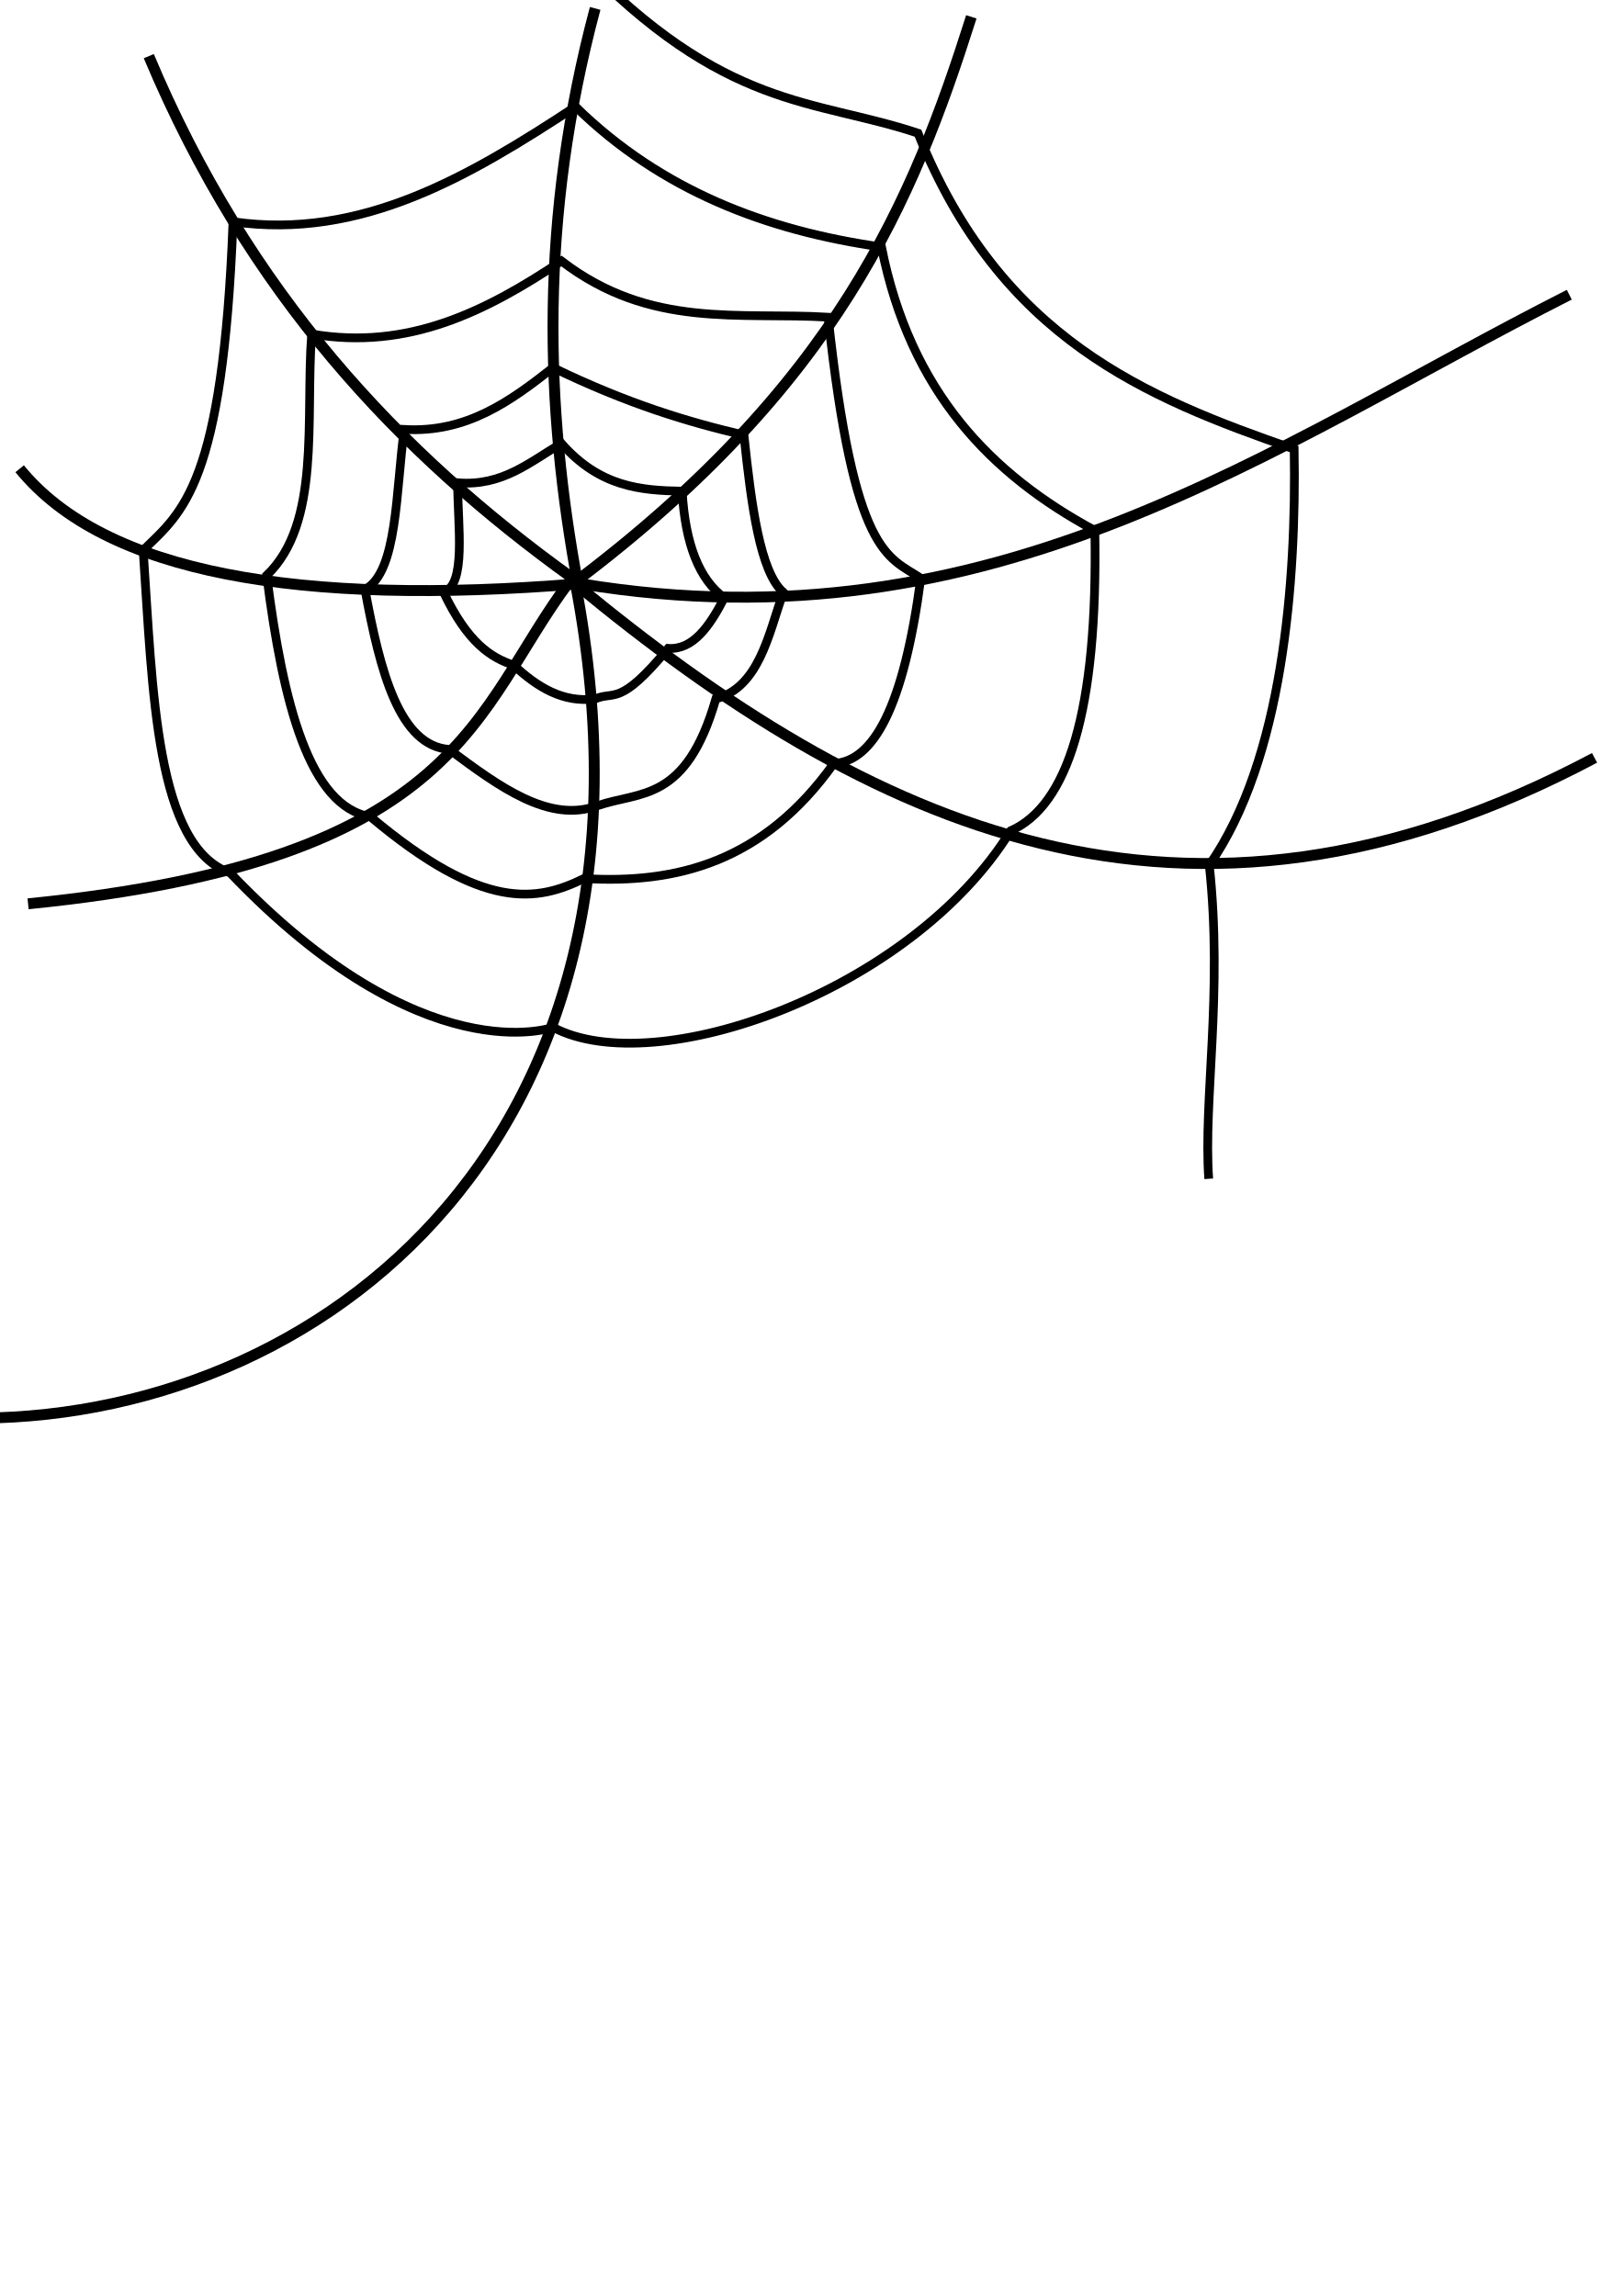
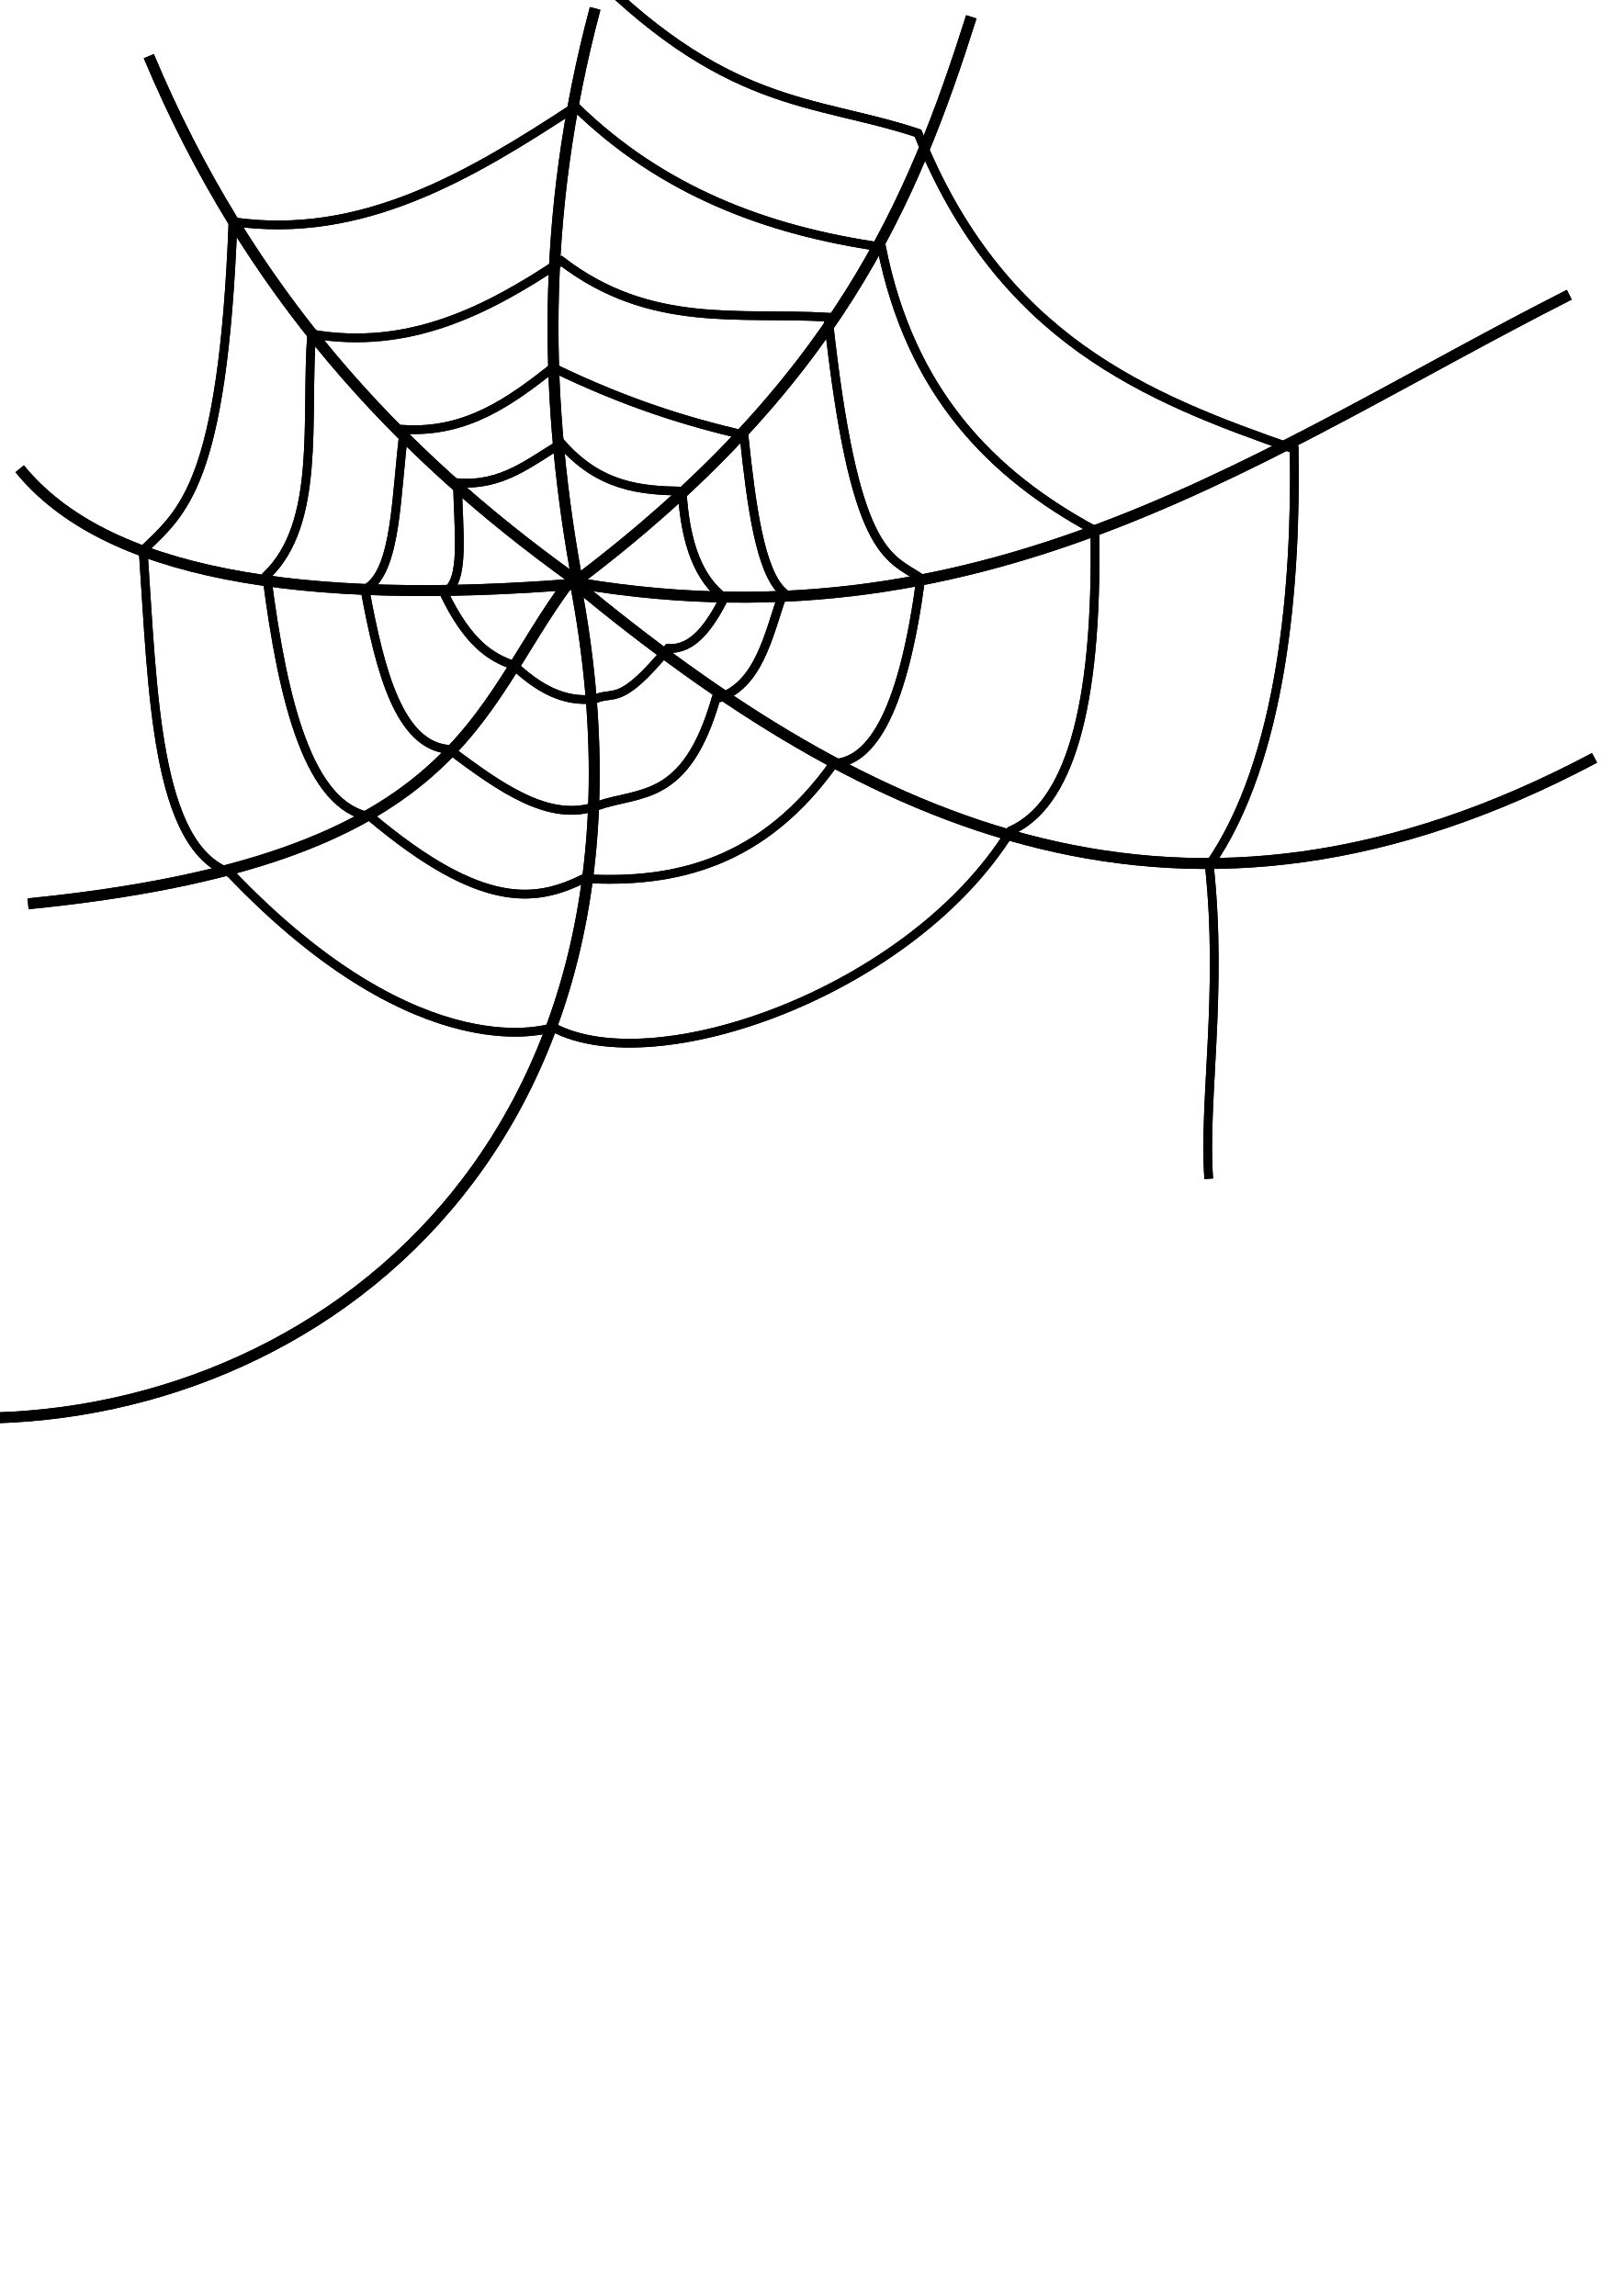
<svg xmlns="http://www.w3.org/2000/svg" width="744.094" height="1052.362" id="svg2" version="1.1" style="display:inline">
  <defs id="defs4" />
  <g id="layer2" style="display:inline">
    <path style="fill:none;stroke:#000000;stroke-width:5;stroke-linecap:butt;stroke-linejoin:miter;stroke-miterlimit:4;stroke-opacity:1;stroke-dasharray:none" d="M 68.185,25.73 C 113.725,134.315 182.711,207.73 262.447,265.02 l 0,3.86" id="path4264" />
    <path style="fill:none;stroke:#000000;stroke-width:5;stroke-linecap:butt;stroke-linejoin:miter;stroke-miterlimit:4;stroke-opacity:1;stroke-dasharray:none" d="M 262.447,267.593 C 383.597,176.665 418.47,91.899 445.131,7.719" id="path4266" />
    <path style="fill:none;stroke:#000000;stroke-width:5;stroke-linecap:butt;stroke-linejoin:miter;stroke-miterlimit:4;stroke-opacity:1;stroke-dasharray:none" d="M 272.739,3.86 C 247.12,99.882 249.603,186.537 265.02,268.88" id="path4268" />
    <path style="fill:none;stroke:#000000;stroke-width:5;stroke-linecap:butt;stroke-linejoin:miter;stroke-miterlimit:4;stroke-opacity:1;stroke-dasharray:none" d="M 719.157,135.083 C 581.445,204.903 456.12,298.72 266.307,267.593 l -1.286,0" id="path4270" />
    <path style="fill:none;stroke:#000000;stroke-width:5;stroke-linecap:butt;stroke-linejoin:miter;stroke-miterlimit:4;stroke-opacity:1;stroke-dasharray:none" d="M 12.865,414.255 C 213.062,394.297 216.772,325.217 261.161,266.307" id="path4272" />
    <path style="fill:none;stroke:#000000;stroke-width:5;stroke-linecap:butt;stroke-linejoin:miter;stroke-miterlimit:4;stroke-opacity:1;stroke-dasharray:none" d="M 9.006,214.847 C 47.963,262.755 136.895,277.987 265.02,267.593 l 0,0 0,0" id="path4274" />
    <path style="fill:none;stroke:#000000;stroke-width:5;stroke-linecap:butt;stroke-linejoin:miter;stroke-miterlimit:4;stroke-opacity:1;stroke-dasharray:none" d="M 730.736,347.357 C 542.38,447.435 397.675,378.369 263.734,267.593 l 0,0" id="path4276" />
    <path style="fill:none;stroke:#000000;stroke-width:5;stroke-linecap:butt;stroke-linejoin:miter;stroke-miterlimit:4;stroke-opacity:1;stroke-dasharray:none" d="M -24.444,649.686 C 138.293,657.185 313.432,528.735 263.734,267.593" id="path4278" />
    <path style="fill:none;stroke:#000000;stroke-width:4;stroke-linecap:butt;stroke-linejoin:miter;stroke-miterlimit:4;stroke-opacity:1;stroke-dasharray:none" d="m 306.189,297.183 c -22.317,27.008 -24.564,19.349 -33.449,23.157 -14.776,1.874 -26.509,-5.381 -37.309,-15.438 -10.466,-3.505 -21.037,-10.148 -32.163,-33.449 10.47,-3.5 6.546,-29.863 6.433,-50.174 20.684,1.704 33.195,-9.67 47.601,-18.011 17.593,19.989 36.416,21.532 55.32,21.871 1.385,24.371 7.903,40.531 19.298,48.887 -6.781,13.106 -14.328,23.915 -25.73,23.157 z" id="path4280" />
    <path style="fill:none;stroke:#000000;stroke-width:4;stroke-linecap:butt;stroke-linejoin:miter;stroke-miterlimit:4;stroke-opacity:1;stroke-dasharray:none" d="m 358.935,271.453 c -6.918,20.176 -11.234,43.344 -30.876,48.887 -13.687,47.526 -34.689,42.22 -54.033,48.887 -22.294,8.344 -45.239,-8.668 -68.185,-25.73 -22.778,-1.727 -31.607,-35.418 -38.595,-73.331 15.003,-7.944 14.091,-45.067 18.011,-73.331 28.707,1.669 48.631,-12.974 68.185,-28.303 34.28,16.593 61.811,24.879 87.482,30.876 3.406,32.281 7.389,62.724 18.011,72.044 z" id="path4282" />
    <path style="fill:none;stroke:#000000;stroke-width:4;stroke-linecap:butt;stroke-linejoin:miter;stroke-miterlimit:4;stroke-opacity:1;stroke-dasharray:none" d="m 379.519,145.375 c 11.832,109.471 27.31,109.559 42.455,119.645 -7.847,59.169 -21.75,84.019 -39.882,84.909 -32.24,45.238 -72.021,55.284 -114.499,52.747 -21.387,10.485 -45.972,15.284 -97.774,-28.303 -27.944,-4.675 -40.096,-51.46 -47.601,-110.64 24.946,-23.962 17.734,-70.895 20.584,-110.64 44.43,7.64 80.243,-10.568 114.499,-33.449 40.739,31.235 81.479,23.306 122.218,25.73 z" id="path4284" />
    <path style="fill:none;stroke:#000000;stroke-width:4;stroke-linecap:butt;stroke-linejoin:miter;stroke-miterlimit:4;stroke-opacity:1;stroke-dasharray:none" d="m 501.737,243.15 c 1.485,83.553 -12.646,126.116 -38.595,137.656 -45.456,73.669 -162.931,114.999 -209.701,90.055 0,0 -59.496,21.955 -147.948,-70.758 C 71.27,387.996 70.045,317.224 65.612,252.155 83.555,234.688 102.163,222.377 106.78,101.634 c 58.823,8.437 108.241,-20.746 156.954,-52.747 39.222,38.365 87.313,56.774 140.229,64.325 13.218,66.56 50.379,104.389 97.774,129.937 z" id="path4286" />
    <path style="fill:none;stroke:#000000;stroke-width:4;stroke-linecap:butt;stroke-linejoin:miter;stroke-miterlimit:4;stroke-opacity:1;stroke-dasharray:none" d="m 553.928,540.291 c -2.543,-35.638 6.568,-85.132 0.251,-143.789 33.732,-48.403 39.959,-129.792 38.9,-190.661 C 525.056,182.212 458.443,155.292 420.688,61.039 372.606,45.049 332.191,50.779 265.02,-19.298" id="path4288" />
+     <path id="path4435" d="M 68.185,25.73 C 113.725,134.315 182.711,207.73 262.447,265.02 l 0,3.86" style="fill:none;stroke:#000000;stroke-width:5;stroke-linecap:butt;stroke-linejoin:miter;stroke-miterlimit:4;stroke-opacity:1;stroke-dasharray:none" />
+     <path id="path4437" d="M 262.447,267.593 C 383.597,176.665 418.47,91.899 445.131,7.719" style="fill:none;stroke:#000000;stroke-width:5;stroke-linecap:butt;stroke-linejoin:miter;stroke-miterlimit:4;stroke-opacity:1;stroke-dasharray:none" />
+     <path id="path4439" d="M 272.739,3.86 C 247.12,99.882 249.603,186.537 265.02,268.88" style="fill:none;stroke:#000000;stroke-width:5;stroke-linecap:butt;stroke-linejoin:miter;stroke-miterlimit:4;stroke-opacity:1;stroke-dasharray:none" />
+     <path id="path4441" d="M 719.157,135.083 C 581.445,204.903 456.12,298.72 266.307,267.593 l -1.286,0" style="fill:none;stroke:#000000;stroke-width:5;stroke-linecap:butt;stroke-linejoin:miter;stroke-miterlimit:4;stroke-opacity:1;stroke-dasharray:none" />
+     <path id="path4443" d="M 12.865,414.255 C 213.062,394.297 216.772,325.217 261.161,266.307" style="fill:none;stroke:#000000;stroke-width:5;stroke-linecap:butt;stroke-linejoin:miter;stroke-miterlimit:4;stroke-opacity:1;stroke-dasharray:none" />
+     <path id="path4445" d="M 9.006,214.847 C 47.963,262.755 136.895,277.987 265.02,267.593 l 0,0 0,0" style="fill:none;stroke:#000000;stroke-width:5;stroke-linecap:butt;stroke-linejoin:miter;stroke-miterlimit:4;stroke-opacity:1;stroke-dasharray:none" />
+     <path id="path4447" d="M 730.736,347.357 C 542.38,447.435 397.675,378.369 263.734,267.593 l 0,0" style="fill:none;stroke:#000000;stroke-width:5;stroke-linecap:butt;stroke-linejoin:miter;stroke-miterlimit:4;stroke-opacity:1;stroke-dasharray:none" />
+     <path id="path4449" d="M -24.444,649.686 C 138.293,657.185 313.432,528.735 263.734,267.593" style="fill:none;stroke:#000000;stroke-width:5;stroke-linecap:butt;stroke-linejoin:miter;stroke-miterlimit:4;stroke-opacity:1;stroke-dasharray:none" />
+     <path id="path4451" d="m 306.189,297.183 c -22.317,27.008 -24.564,19.349 -33.449,23.157 -14.776,1.874 -26.509,-5.381 -37.309,-15.438 -10.466,-3.505 -21.037,-10.148 -32.163,-33.449 10.47,-3.5 6.546,-29.863 6.433,-50.174 20.684,1.704 33.195,-9.67 47.601,-18.011 17.593,19.989 36.416,21.532 55.32,21.871 1.385,24.371 7.903,40.531 19.298,48.887 -6.781,13.106 -14.328,23.915 -25.73,23.157 z" style="fill:none;stroke:#000000;stroke-width:4;stroke-linecap:butt;stroke-linejoin:miter;stroke-miterlimit:4;stroke-opacity:1;stroke-dasharray:none" />
+     <path id="path4453" d="m 358.935,271.453 c -6.918,20.176 -11.234,43.344 -30.876,48.887 -13.687,47.526 -34.689,42.22 -54.033,48.887 -22.294,8.344 -45.239,-8.668 -68.185,-25.73 -22.778,-1.727 -31.607,-35.418 -38.595,-73.331 15.003,-7.944 14.091,-45.067 18.011,-73.331 28.707,1.669 48.631,-12.974 68.185,-28.303 34.28,16.593 61.811,24.879 87.482,30.876 3.406,32.281 7.389,62.724 18.011,72.044 z" style="fill:none;stroke:#000000;stroke-width:4;stroke-linecap:butt;stroke-linejoin:miter;stroke-miterlimit:4;stroke-opacity:1;stroke-dasharray:none" />
+     <path id="path4455" d="m 379.519,145.375 c 11.832,109.471 27.31,109.559 42.455,119.645 -7.847,59.169 -21.75,84.019 -39.882,84.909 -32.24,45.238 -72.021,55.284 -114.499,52.747 -21.387,10.485 -45.972,15.284 -97.774,-28.303 -27.944,-4.675 -40.096,-51.46 -47.601,-110.64 24.946,-23.962 17.734,-70.895 20.584,-110.64 44.43,7.64 80.243,-10.568 114.499,-33.449 40.739,31.235 81.479,23.306 122.218,25.73 z" style="fill:none;stroke:#000000;stroke-width:4;stroke-linecap:butt;stroke-linejoin:miter;stroke-miterlimit:4;stroke-opacity:1;stroke-dasharray:none" />
+     <path id="path4457" d="m 501.737,243.15 c 1.485,83.553 -12.646,126.116 -38.595,137.656 -45.456,73.669 -162.931,114.999 -209.701,90.055 0,0 -59.496,21.955 -147.948,-70.758 C 71.27,387.996 70.045,317.224 65.612,252.155 83.555,234.688 102.163,222.377 106.78,101.634 c 58.823,8.437 108.241,-20.746 156.954,-52.747 39.222,38.365 87.313,56.774 140.229,64.325 13.218,66.56 50.379,104.389 97.774,129.937 z" style="fill:none;stroke:#000000;stroke-width:4;stroke-linecap:butt;stroke-linejoin:miter;stroke-miterlimit:4;stroke-opacity:1;stroke-dasharray:none" />
+     <path id="path4459" d="m 553.928,540.291 c -2.543,-35.638 6.568,-85.132 0.251,-143.789 33.732,-48.403 39.959,-129.792 38.9,-190.661 C 525.056,182.212 458.443,155.292 420.688,61.039 372.606,45.049 332.191,50.779 265.02,-19.298" style="fill:none;stroke:#000000;stroke-width:4;stroke-linecap:butt;stroke-linejoin:miter;stroke-miterlimit:4;stroke-opacity:1;stroke-dasharray:none" />
  </g>
</svg>
